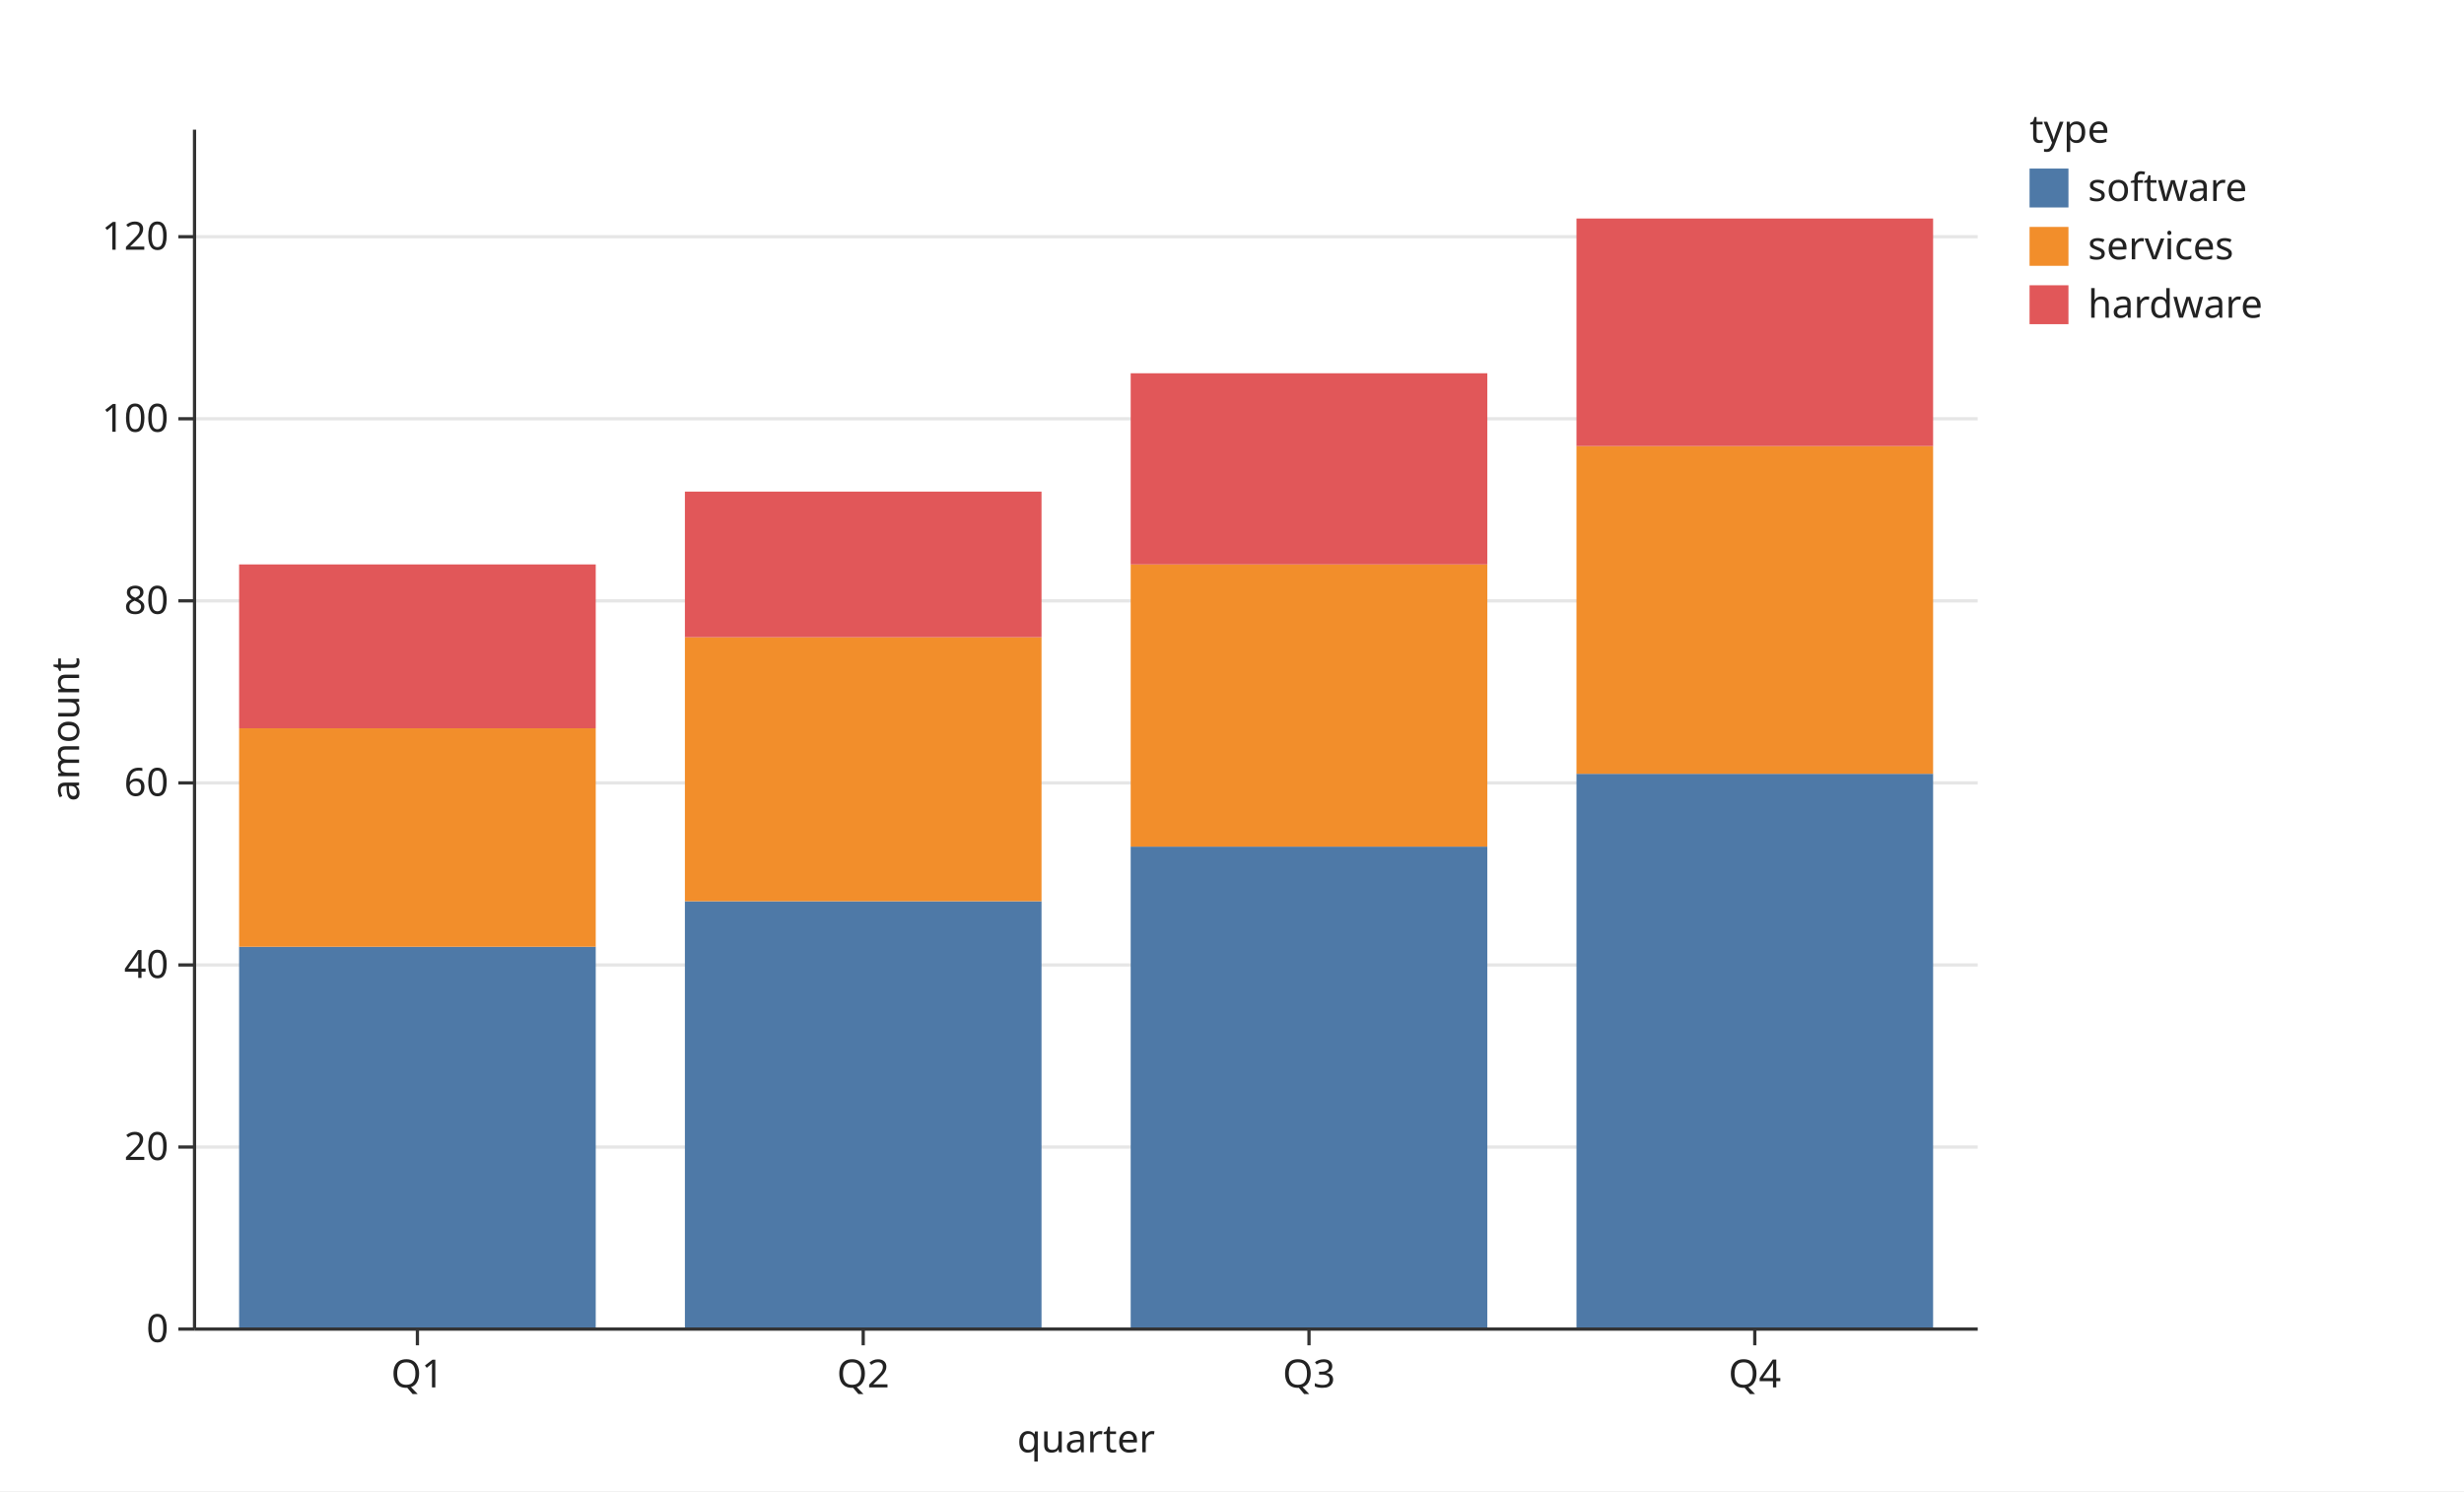
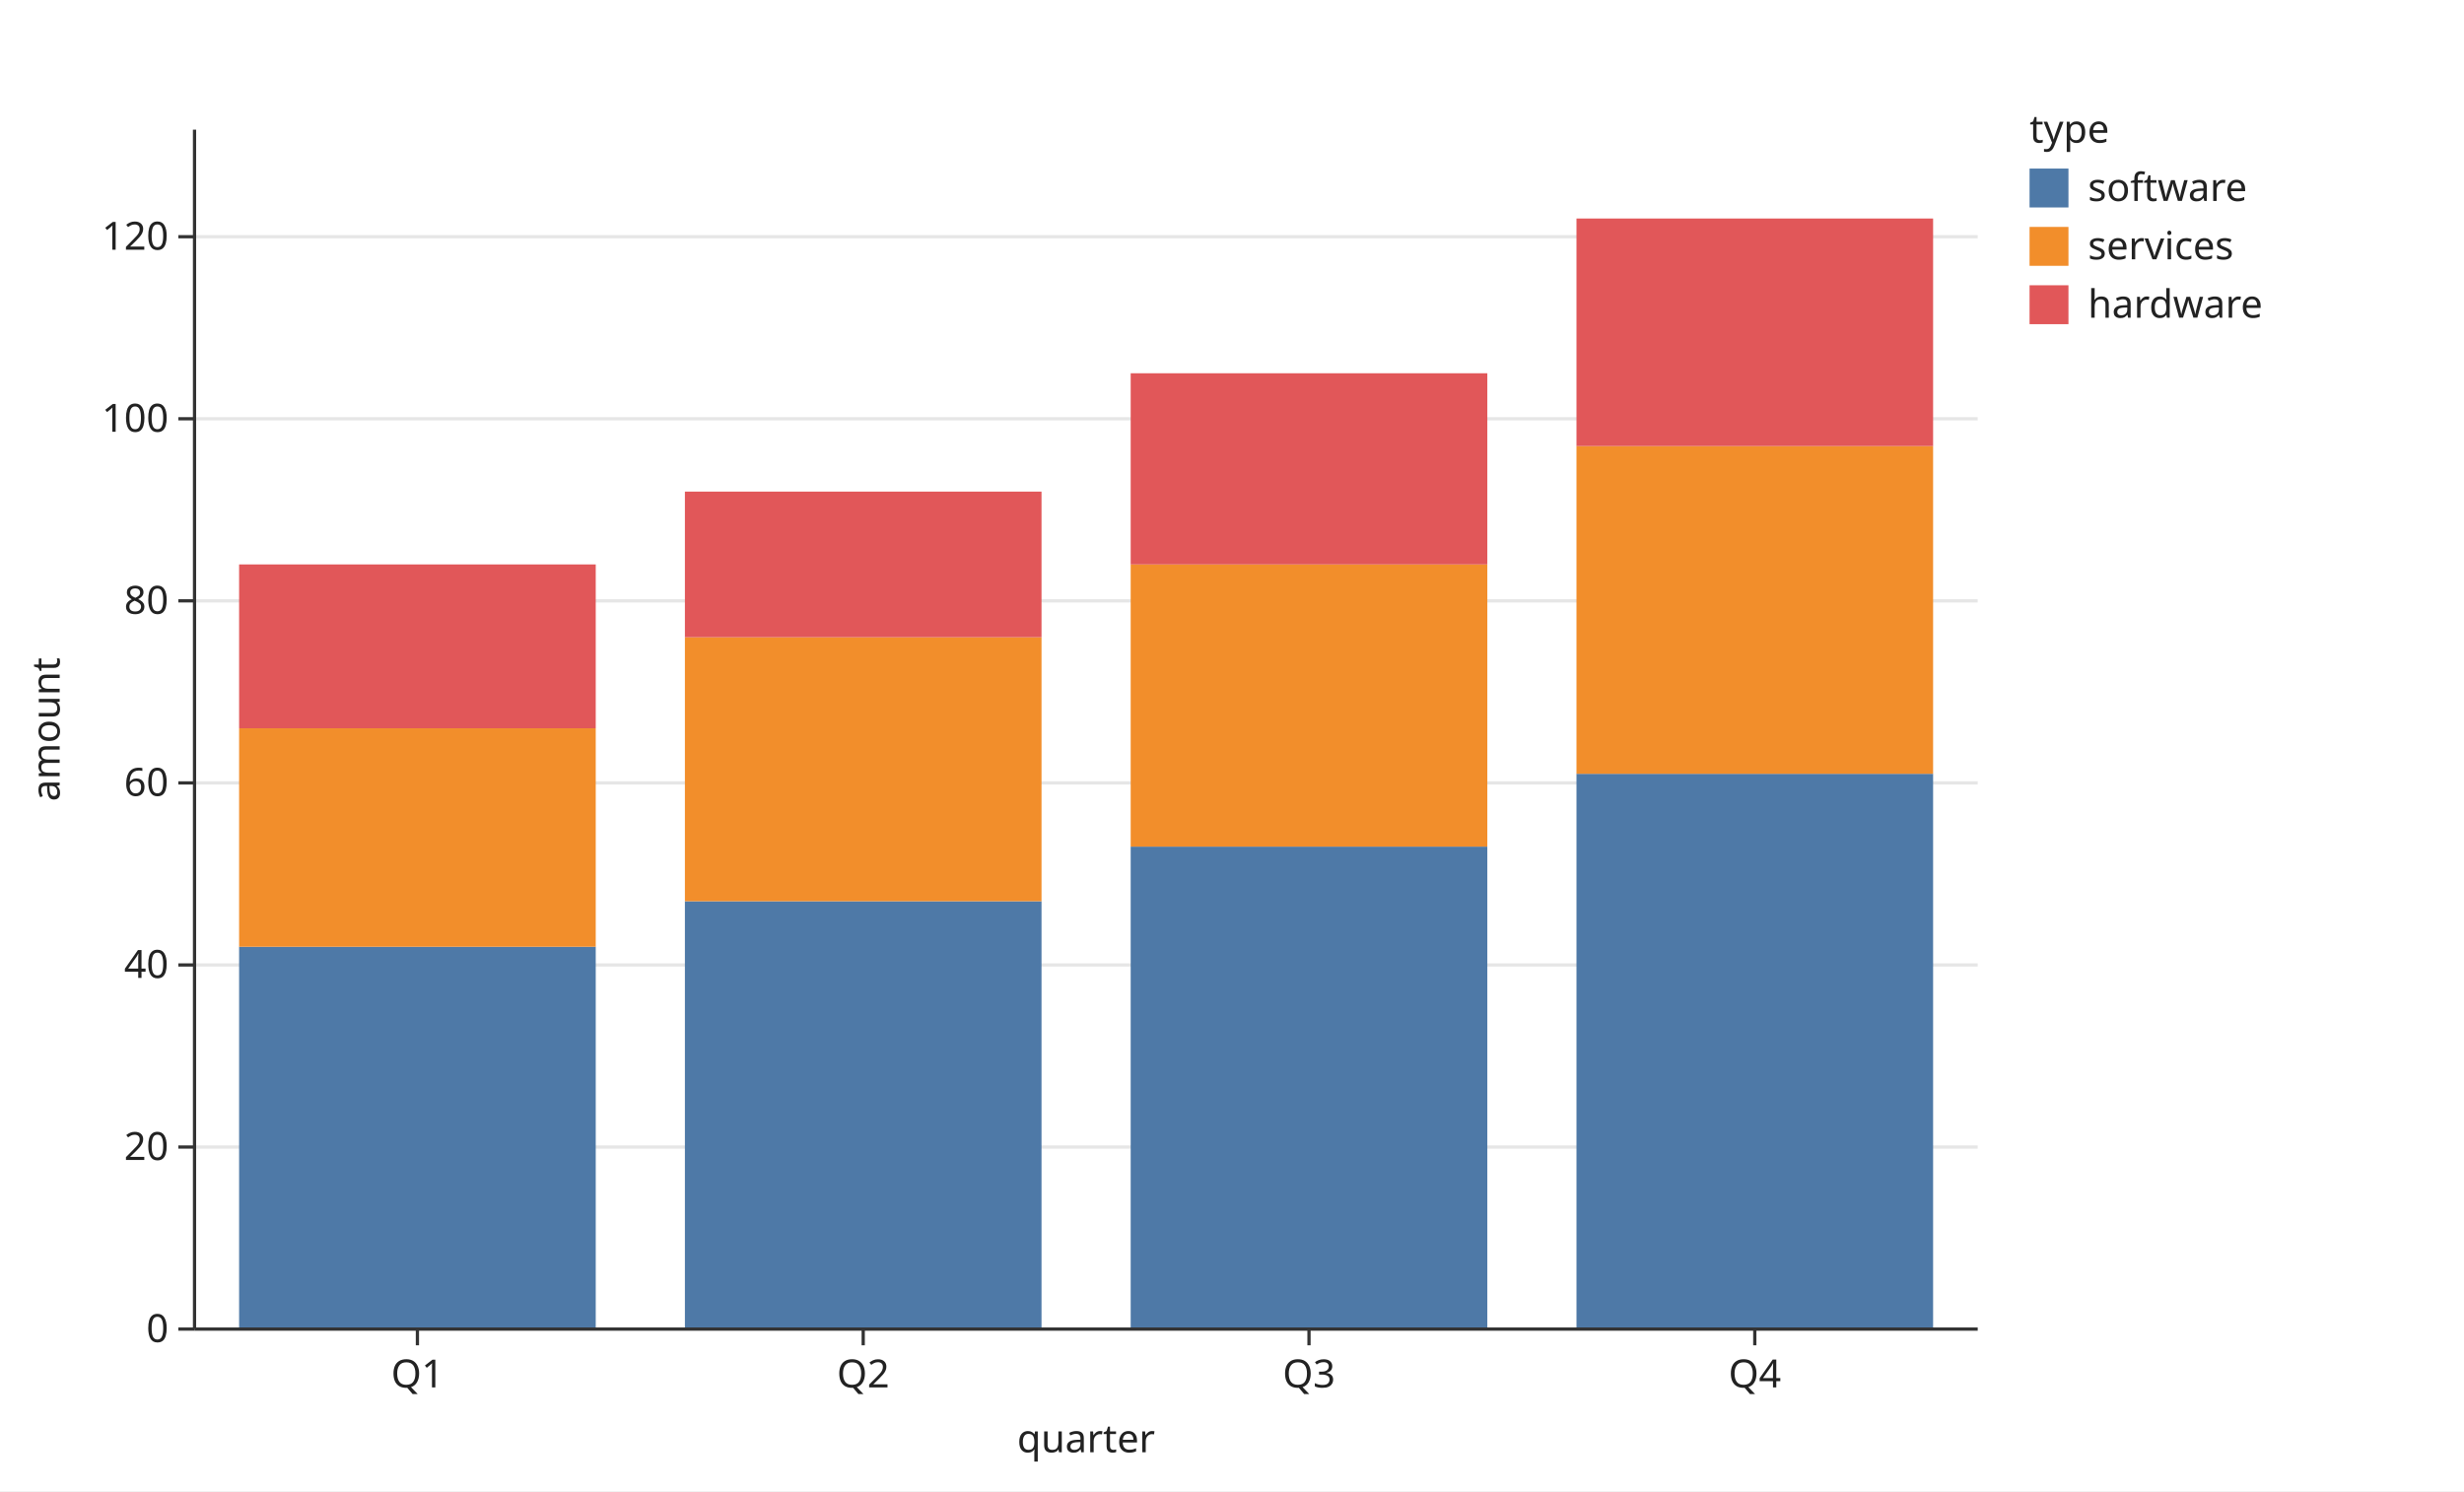
<svg xmlns="http://www.w3.org/2000/svg" width="760" height="460" viewBox="0 0 760 460" role="img">
  <rect class="algraf-background" x="0" y="0" width="760" height="460" fill="#ffffff" />
  <rect class="algraf-plot-area" x="60" y="40" width="550" height="370" fill="#ffffff" />
  <g class="algraf-grid">
    <line x1="60" y1="410" x2="610" y2="410" stroke="#e6e6e6" stroke-width="1" />
    <line x1="60" y1="353.837" x2="610" y2="353.837" stroke="#e6e6e6" stroke-width="1" />
    <line x1="60" y1="297.675" x2="610" y2="297.675" stroke="#e6e6e6" stroke-width="1" />
    <line x1="60" y1="241.512" x2="610" y2="241.512" stroke="#e6e6e6" stroke-width="1" />
    <line x1="60" y1="185.349" x2="610" y2="185.349" stroke="#e6e6e6" stroke-width="1" />
    <line x1="60" y1="129.186" x2="610" y2="129.186" stroke="#e6e6e6" stroke-width="1" />
    <line x1="60" y1="73.024" x2="610" y2="73.024" stroke="#e6e6e6" stroke-width="1" />
  </g>
  <g class="algraf-layer algraf-geom-bar">
    <rect x="73.75" y="292.058" width="110" height="117.942" fill="#4E79A7" opacity="1" />
    <rect x="73.75" y="224.663" width="110" height="67.395" fill="#F28E2B" opacity="1" />
    <rect x="73.75" y="174.117" width="110" height="50.546" fill="#E15759" opacity="1" />
    <rect x="211.25" y="278.018" width="110" height="131.982" fill="#4E79A7" opacity="1" />
    <rect x="211.25" y="196.582" width="110" height="81.436" fill="#F28E2B" opacity="1" />
    <rect x="211.25" y="151.651" width="110" height="44.93" fill="#E15759" opacity="1" />
    <rect x="348.75" y="261.169" width="110" height="148.831" fill="#4E79A7" opacity="1" />
    <rect x="348.75" y="174.117" width="110" height="87.052" fill="#F28E2B" opacity="1" />
    <rect x="348.75" y="115.146" width="110" height="58.971" fill="#E15759" opacity="1" />
    <rect x="486.25" y="238.704" width="110" height="171.296" fill="#4E79A7" opacity="1" />
    <rect x="486.25" y="137.611" width="110" height="101.093" fill="#F28E2B" opacity="1" />
    <rect x="486.25" y="67.407" width="110" height="70.203" fill="#E15759" opacity="1" />
  </g>
  <g class="algraf-axes">
    <line x1="60" y1="410" x2="610" y2="410" stroke="#333333" stroke-width="1" />
    <line x1="128.75" y1="410" x2="128.75" y2="415" stroke="#333333" stroke-width="1" />
    <text x="128.75" y="428" text-anchor="middle" font-family="system-ui, sans-serif" font-size="12" fill="#222222">Q1</text>
    <line x1="266.25" y1="410" x2="266.25" y2="415" stroke="#333333" stroke-width="1" />
    <text x="266.25" y="428" text-anchor="middle" font-family="system-ui, sans-serif" font-size="12" fill="#222222">Q2</text>
    <line x1="403.75" y1="410" x2="403.75" y2="415" stroke="#333333" stroke-width="1" />
    <text x="403.75" y="428" text-anchor="middle" font-family="system-ui, sans-serif" font-size="12" fill="#222222">Q3</text>
    <line x1="541.25" y1="410" x2="541.25" y2="415" stroke="#333333" stroke-width="1" />
    <text x="541.25" y="428" text-anchor="middle" font-family="system-ui, sans-serif" font-size="12" fill="#222222">Q4</text>
    <text x="335" y="448" text-anchor="middle" font-family="system-ui, sans-serif" font-size="12" fill="#222222">quarter</text>
    <line x1="60" y1="40" x2="60" y2="410" stroke="#333333" stroke-width="1" />
    <line x1="55" y1="410" x2="60" y2="410" stroke="#333333" stroke-width="1" />
    <text x="52" y="414" text-anchor="end" font-family="system-ui, sans-serif" font-size="12" fill="#222222">0</text>
    <line x1="55" y1="353.837" x2="60" y2="353.837" stroke="#333333" stroke-width="1" />
    <text x="52" y="357.837" text-anchor="end" font-family="system-ui, sans-serif" font-size="12" fill="#222222">20</text>
    <line x1="55" y1="297.675" x2="60" y2="297.675" stroke="#333333" stroke-width="1" />
    <text x="52" y="301.675" text-anchor="end" font-family="system-ui, sans-serif" font-size="12" fill="#222222">40</text>
    <line x1="55" y1="241.512" x2="60" y2="241.512" stroke="#333333" stroke-width="1" />
    <text x="52" y="245.512" text-anchor="end" font-family="system-ui, sans-serif" font-size="12" fill="#222222">60</text>
    <line x1="55" y1="185.349" x2="60" y2="185.349" stroke="#333333" stroke-width="1" />
    <text x="52" y="189.349" text-anchor="end" font-family="system-ui, sans-serif" font-size="12" fill="#222222">80</text>
    <line x1="55" y1="129.186" x2="60" y2="129.186" stroke="#333333" stroke-width="1" />
    <text x="52" y="133.186" text-anchor="end" font-family="system-ui, sans-serif" font-size="12" fill="#222222">100</text>
    <line x1="55" y1="73.024" x2="60" y2="73.024" stroke="#333333" stroke-width="1" />
    <text x="52" y="77.024" text-anchor="end" font-family="system-ui, sans-serif" font-size="12" fill="#222222">120</text>
-     <text x="24.4" y="225" text-anchor="middle" transform="rotate(-90 24.4 225)" font-family="system-ui, sans-serif" font-size="12" fill="#222222">amount</text>
+     <text x="18.4" y="225" text-anchor="middle" transform="rotate(-90 18.4 225)" font-family="system-ui, sans-serif" font-size="12" fill="#222222">amount</text>
  </g>
  <g class="algraf-legends">
    <text x="626" y="44" text-anchor="start" font-family="system-ui, sans-serif" font-size="12" fill="#222222">type</text>
    <rect x="626" y="52" width="12" height="12" fill="#4E79A7" />
    <text x="644" y="62" text-anchor="start" font-family="system-ui, sans-serif" font-size="12" fill="#222222">software</text>
    <rect x="626" y="70" width="12" height="12" fill="#F28E2B" />
    <text x="644" y="80" text-anchor="start" font-family="system-ui, sans-serif" font-size="12" fill="#222222">services</text>
    <rect x="626" y="88" width="12" height="12" fill="#E15759" />
    <text x="644" y="98" text-anchor="start" font-family="system-ui, sans-serif" font-size="12" fill="#222222">hardware</text>
  </g>
</svg>
